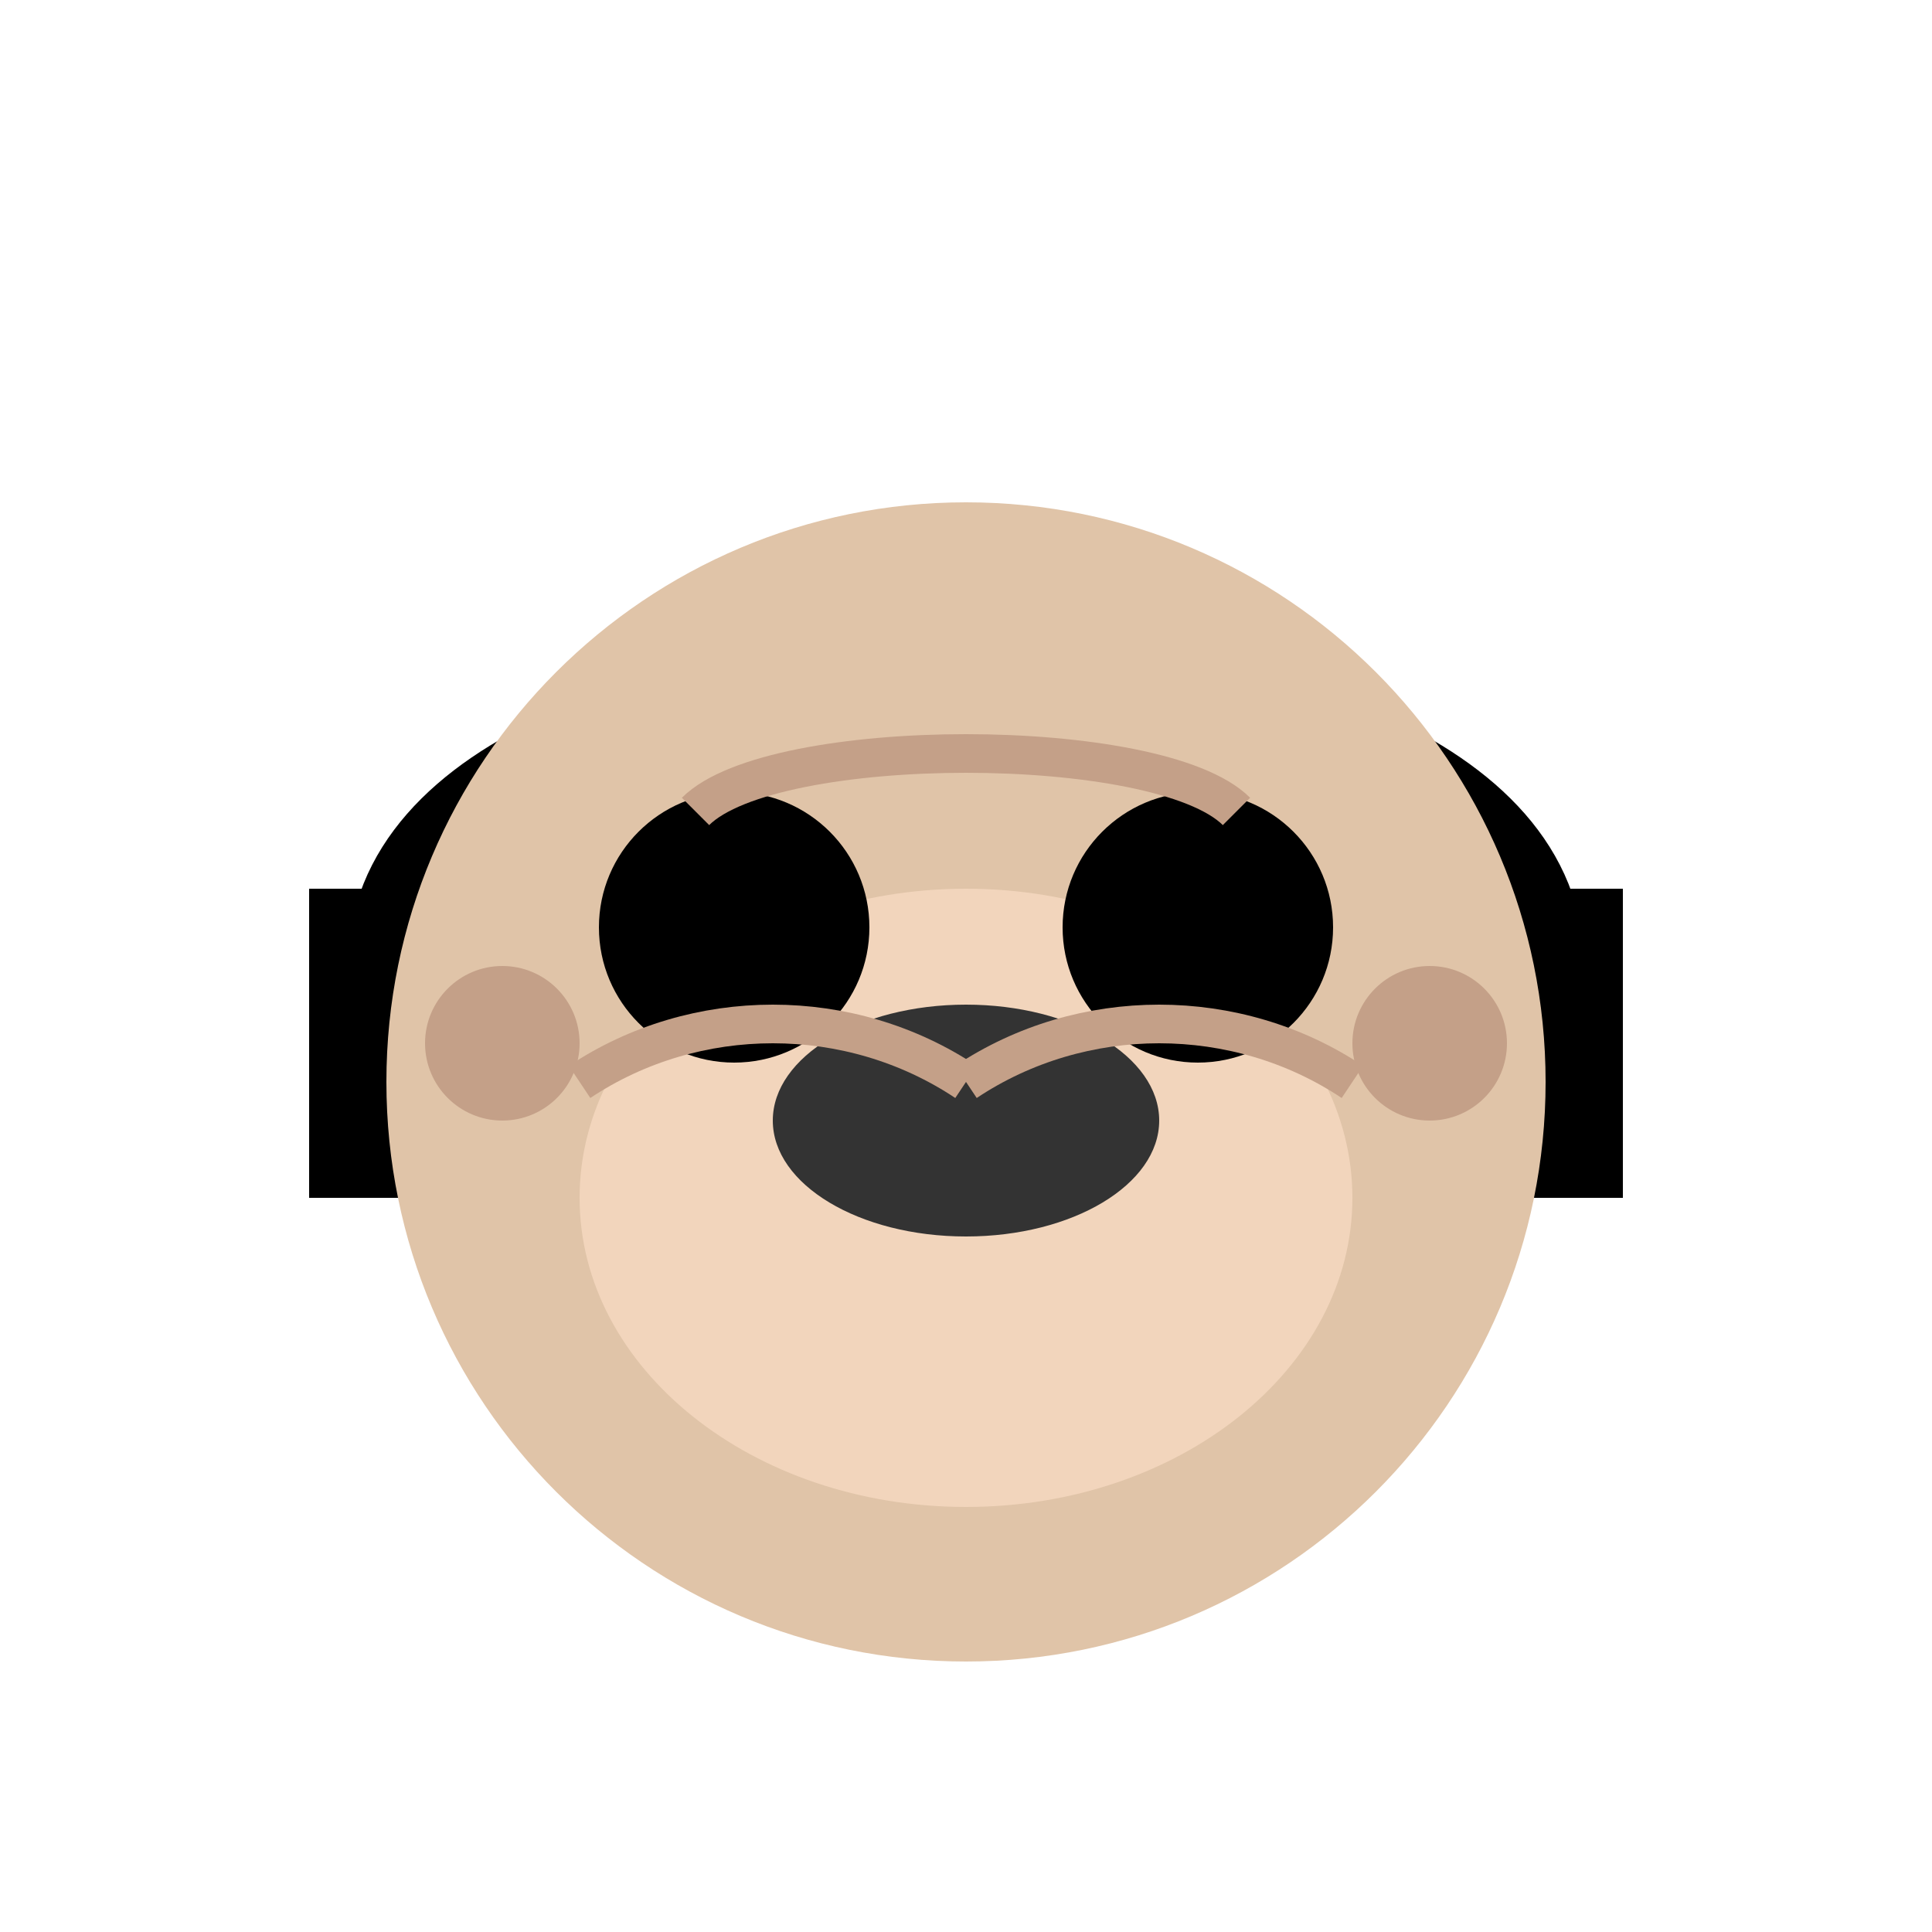
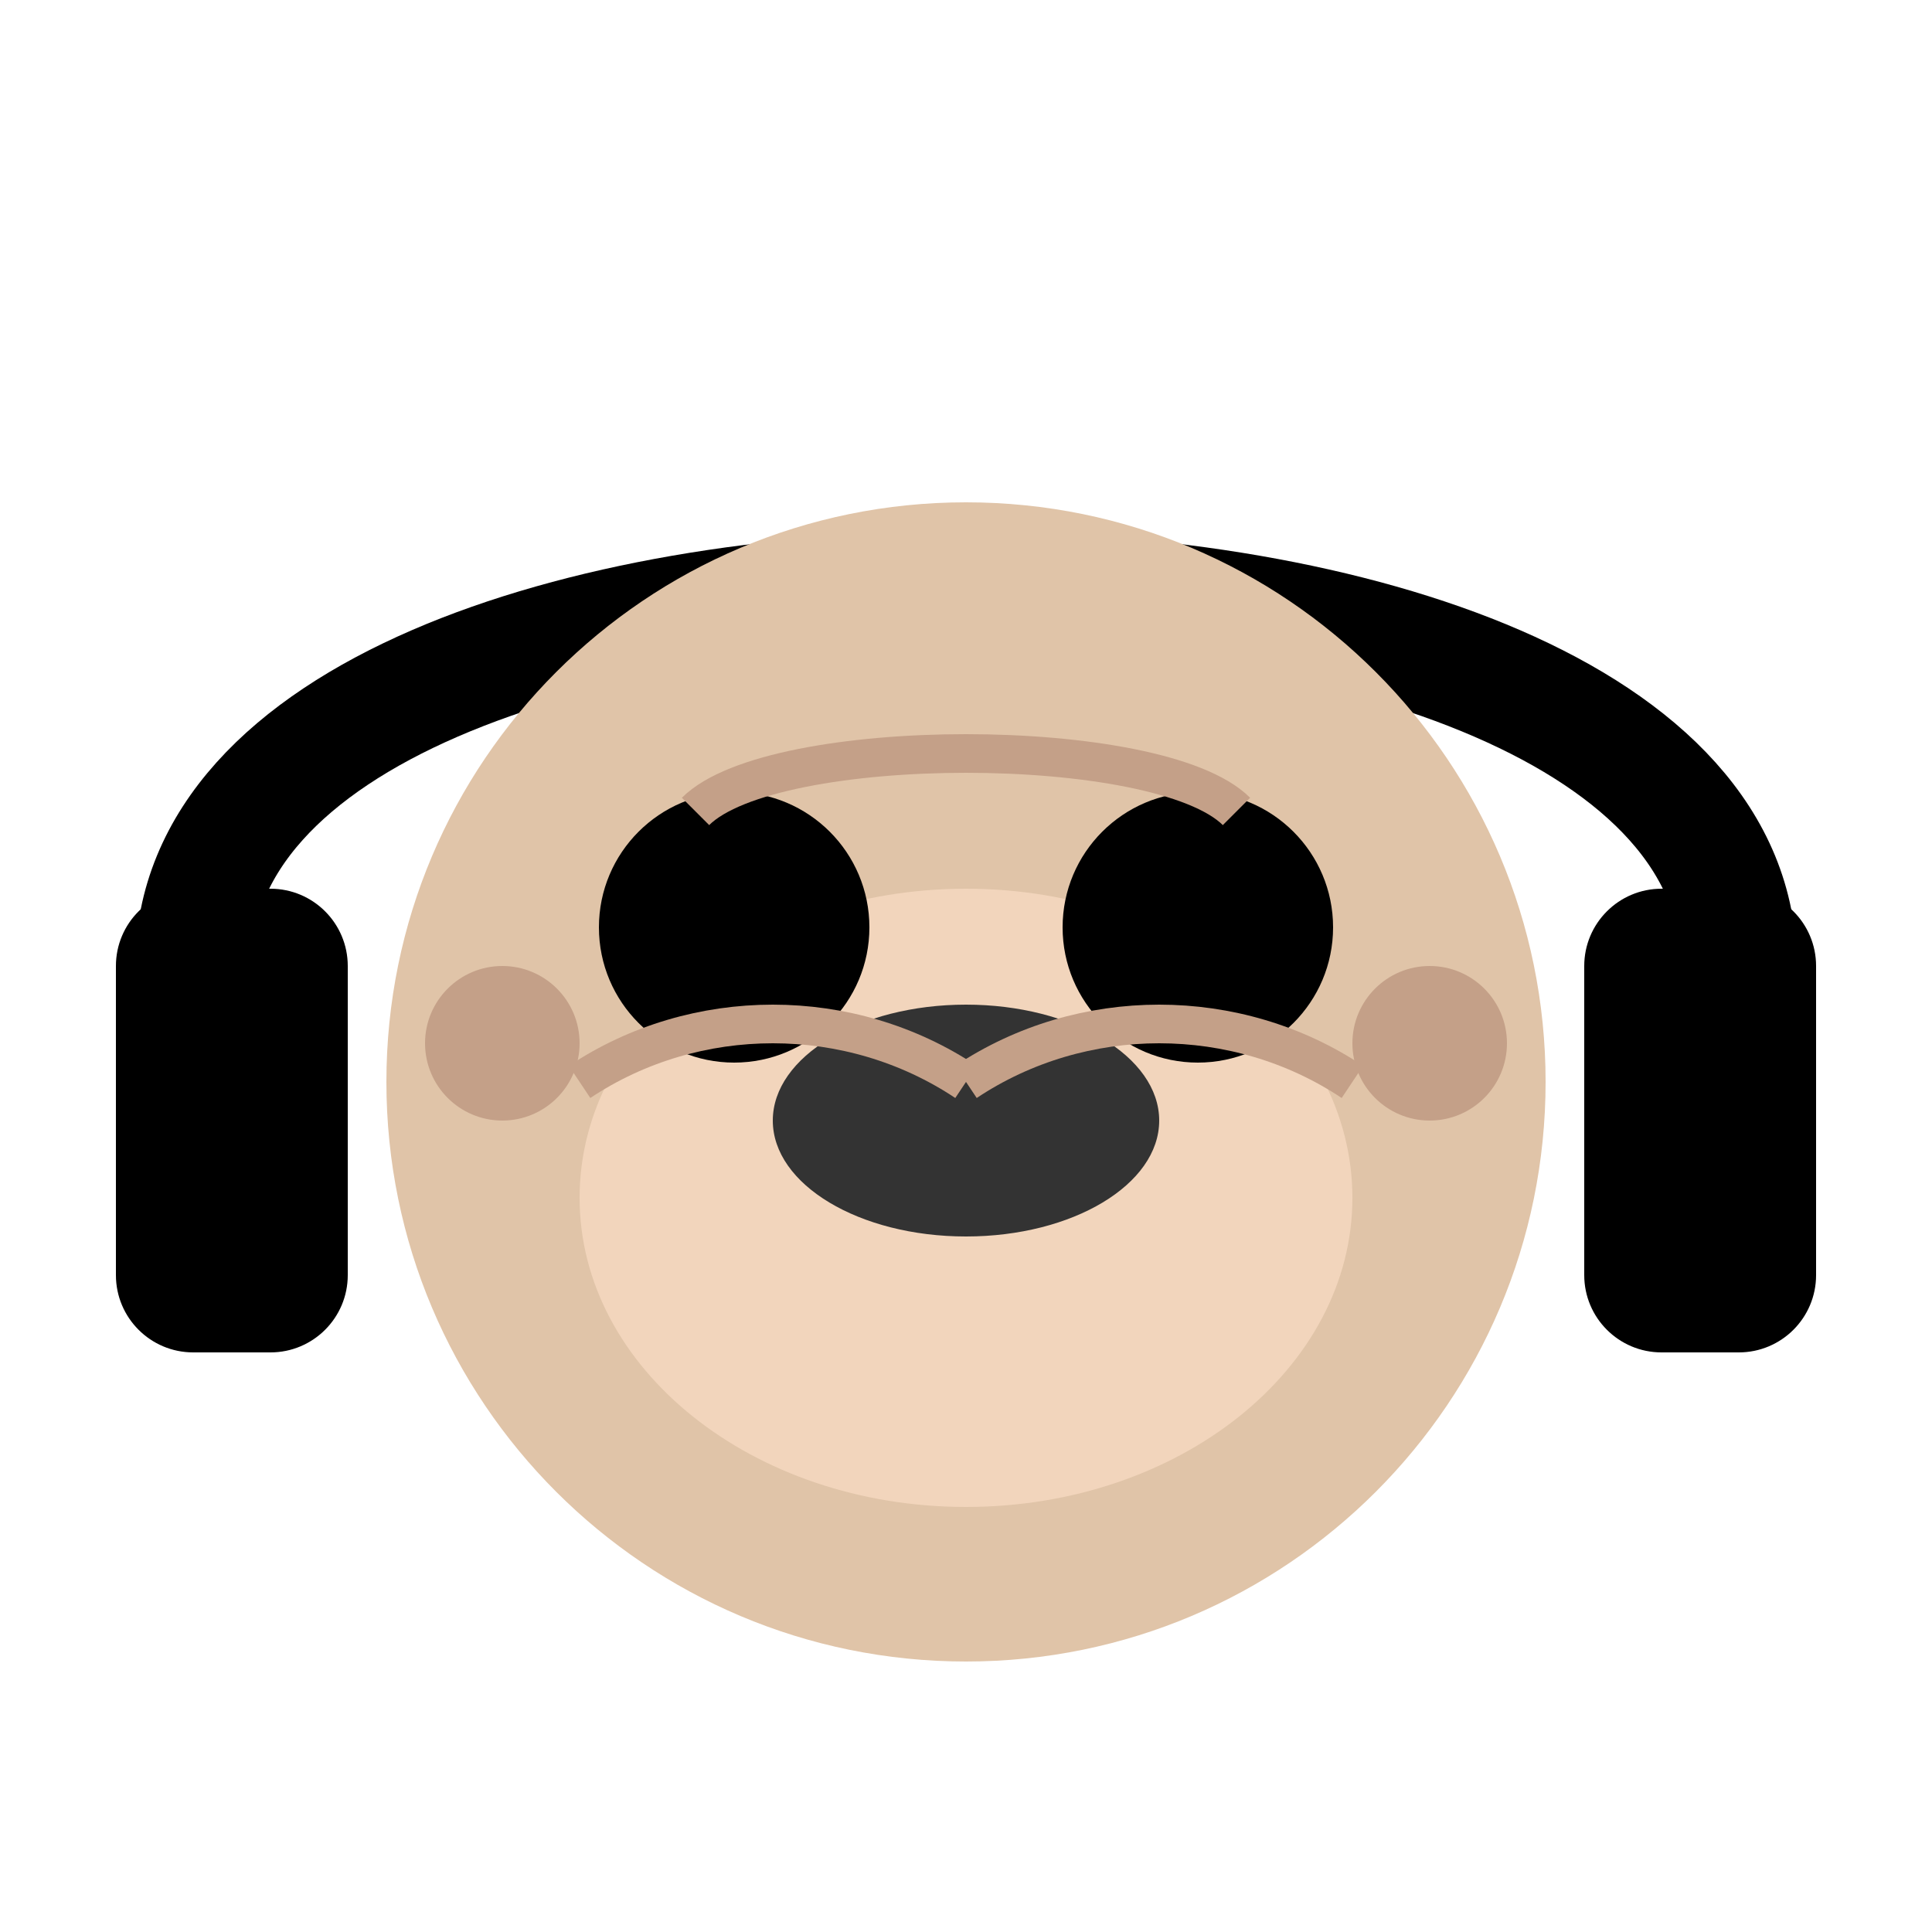
<svg xmlns="http://www.w3.org/2000/svg" width="50" height="50" viewBox="0 0 50 50">
-   <path d="M10 25 C10 15 40 15 40 25" stroke="black" stroke-width="2" fill="none" />
-   <rect x="8" y="23" width="4" height="8" fill="black" />
-   <rect x="38" y="23" width="4" height="8" fill="black" />
+   <path d="M5 25 C5 12 45 12 45 25" stroke="black" stroke-width="3" fill="none" />
+   <rect x="3" y="23" width="6" height="12" rx="2" fill="black" />
+   <rect x="41" y="23" width="6" height="12" rx="2" fill="black" />
  <circle cx="25" cy="28" r="15" fill="#E0C4A8" />
  <ellipse cx="25" cy="31" rx="10" ry="8" fill="#F2D5BC" />
  <ellipse cx="25" cy="29" rx="5" ry="3" fill="#333333" />
  <circle cx="19" cy="24" r="3.5" fill="black" />
  <circle cx="31" cy="24" r="3.5" fill="black" />
  <path d="M18 21 C20 19 30 19 32 21" stroke="#C4A088" fill="none" />
  <path d="M15 28 C18 26 22 26 25 28" stroke="#C4A088" fill="none" />
  <path d="M25 28 C28 26 32 26 35 28" stroke="#C4A088" fill="none" />
  <circle cx="13" cy="27" r="2" fill="#C4A088" />
  <circle cx="37" cy="27" r="2" fill="#C4A088" />
</svg>
